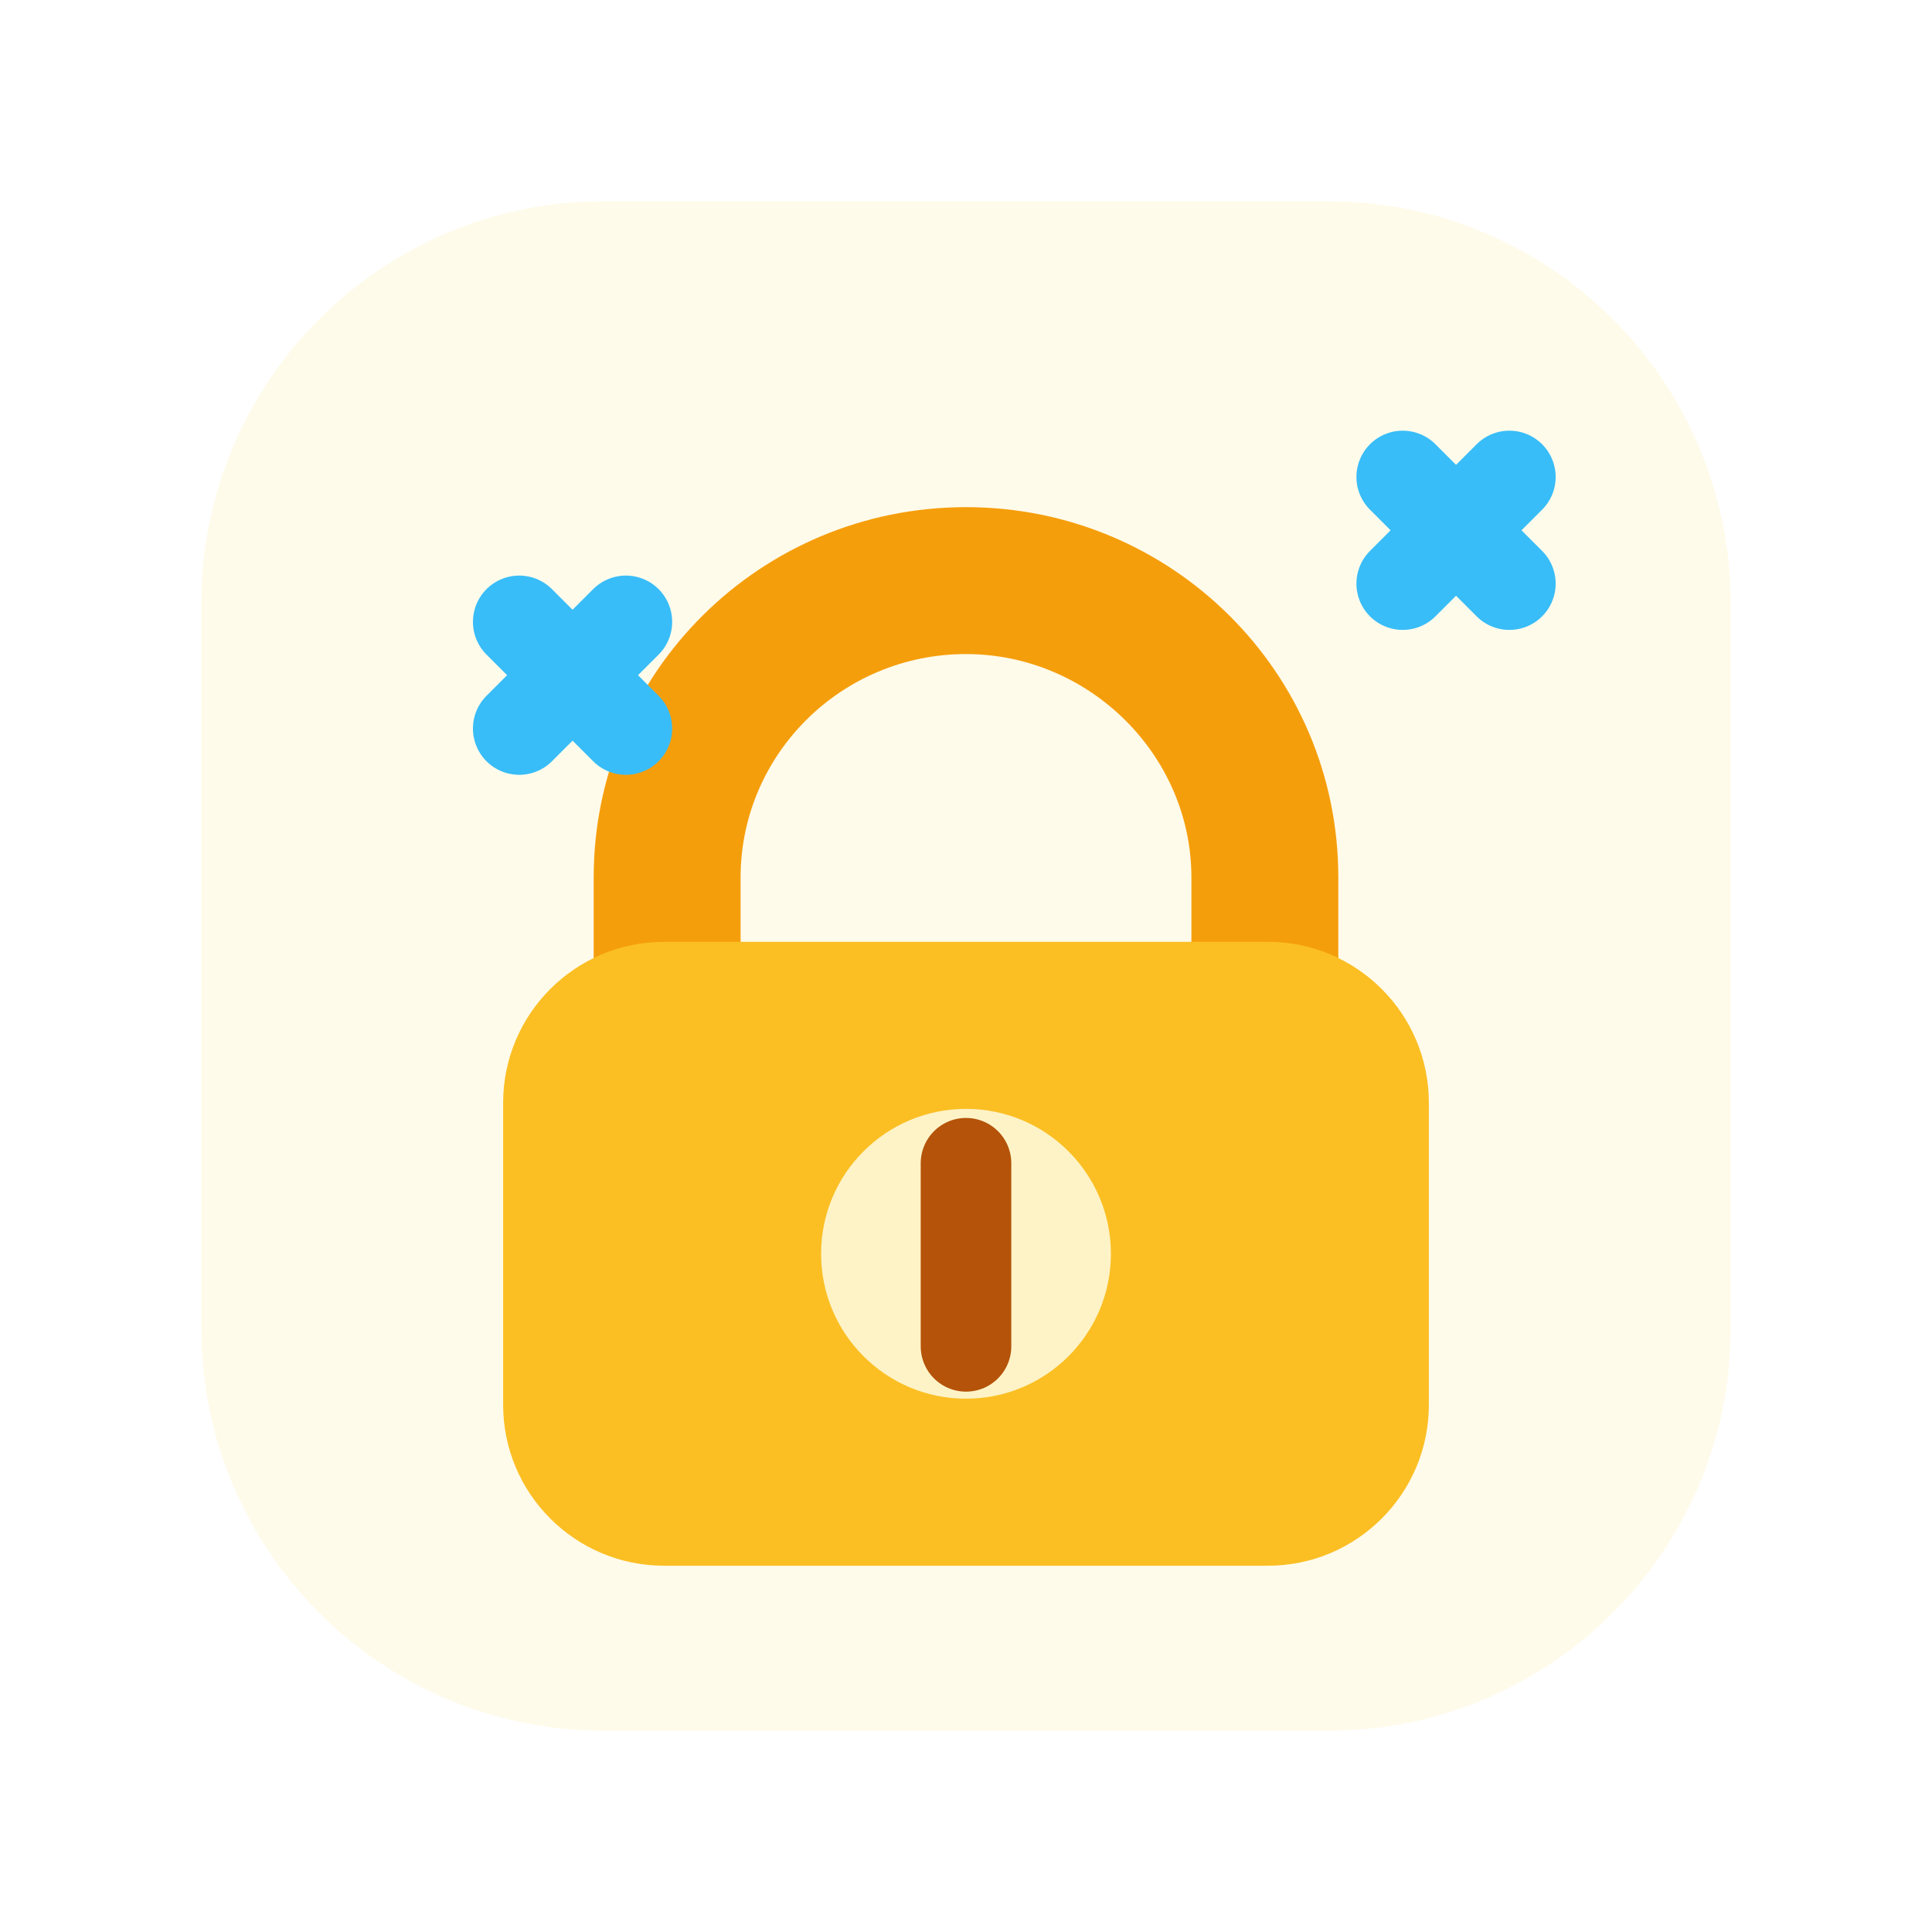
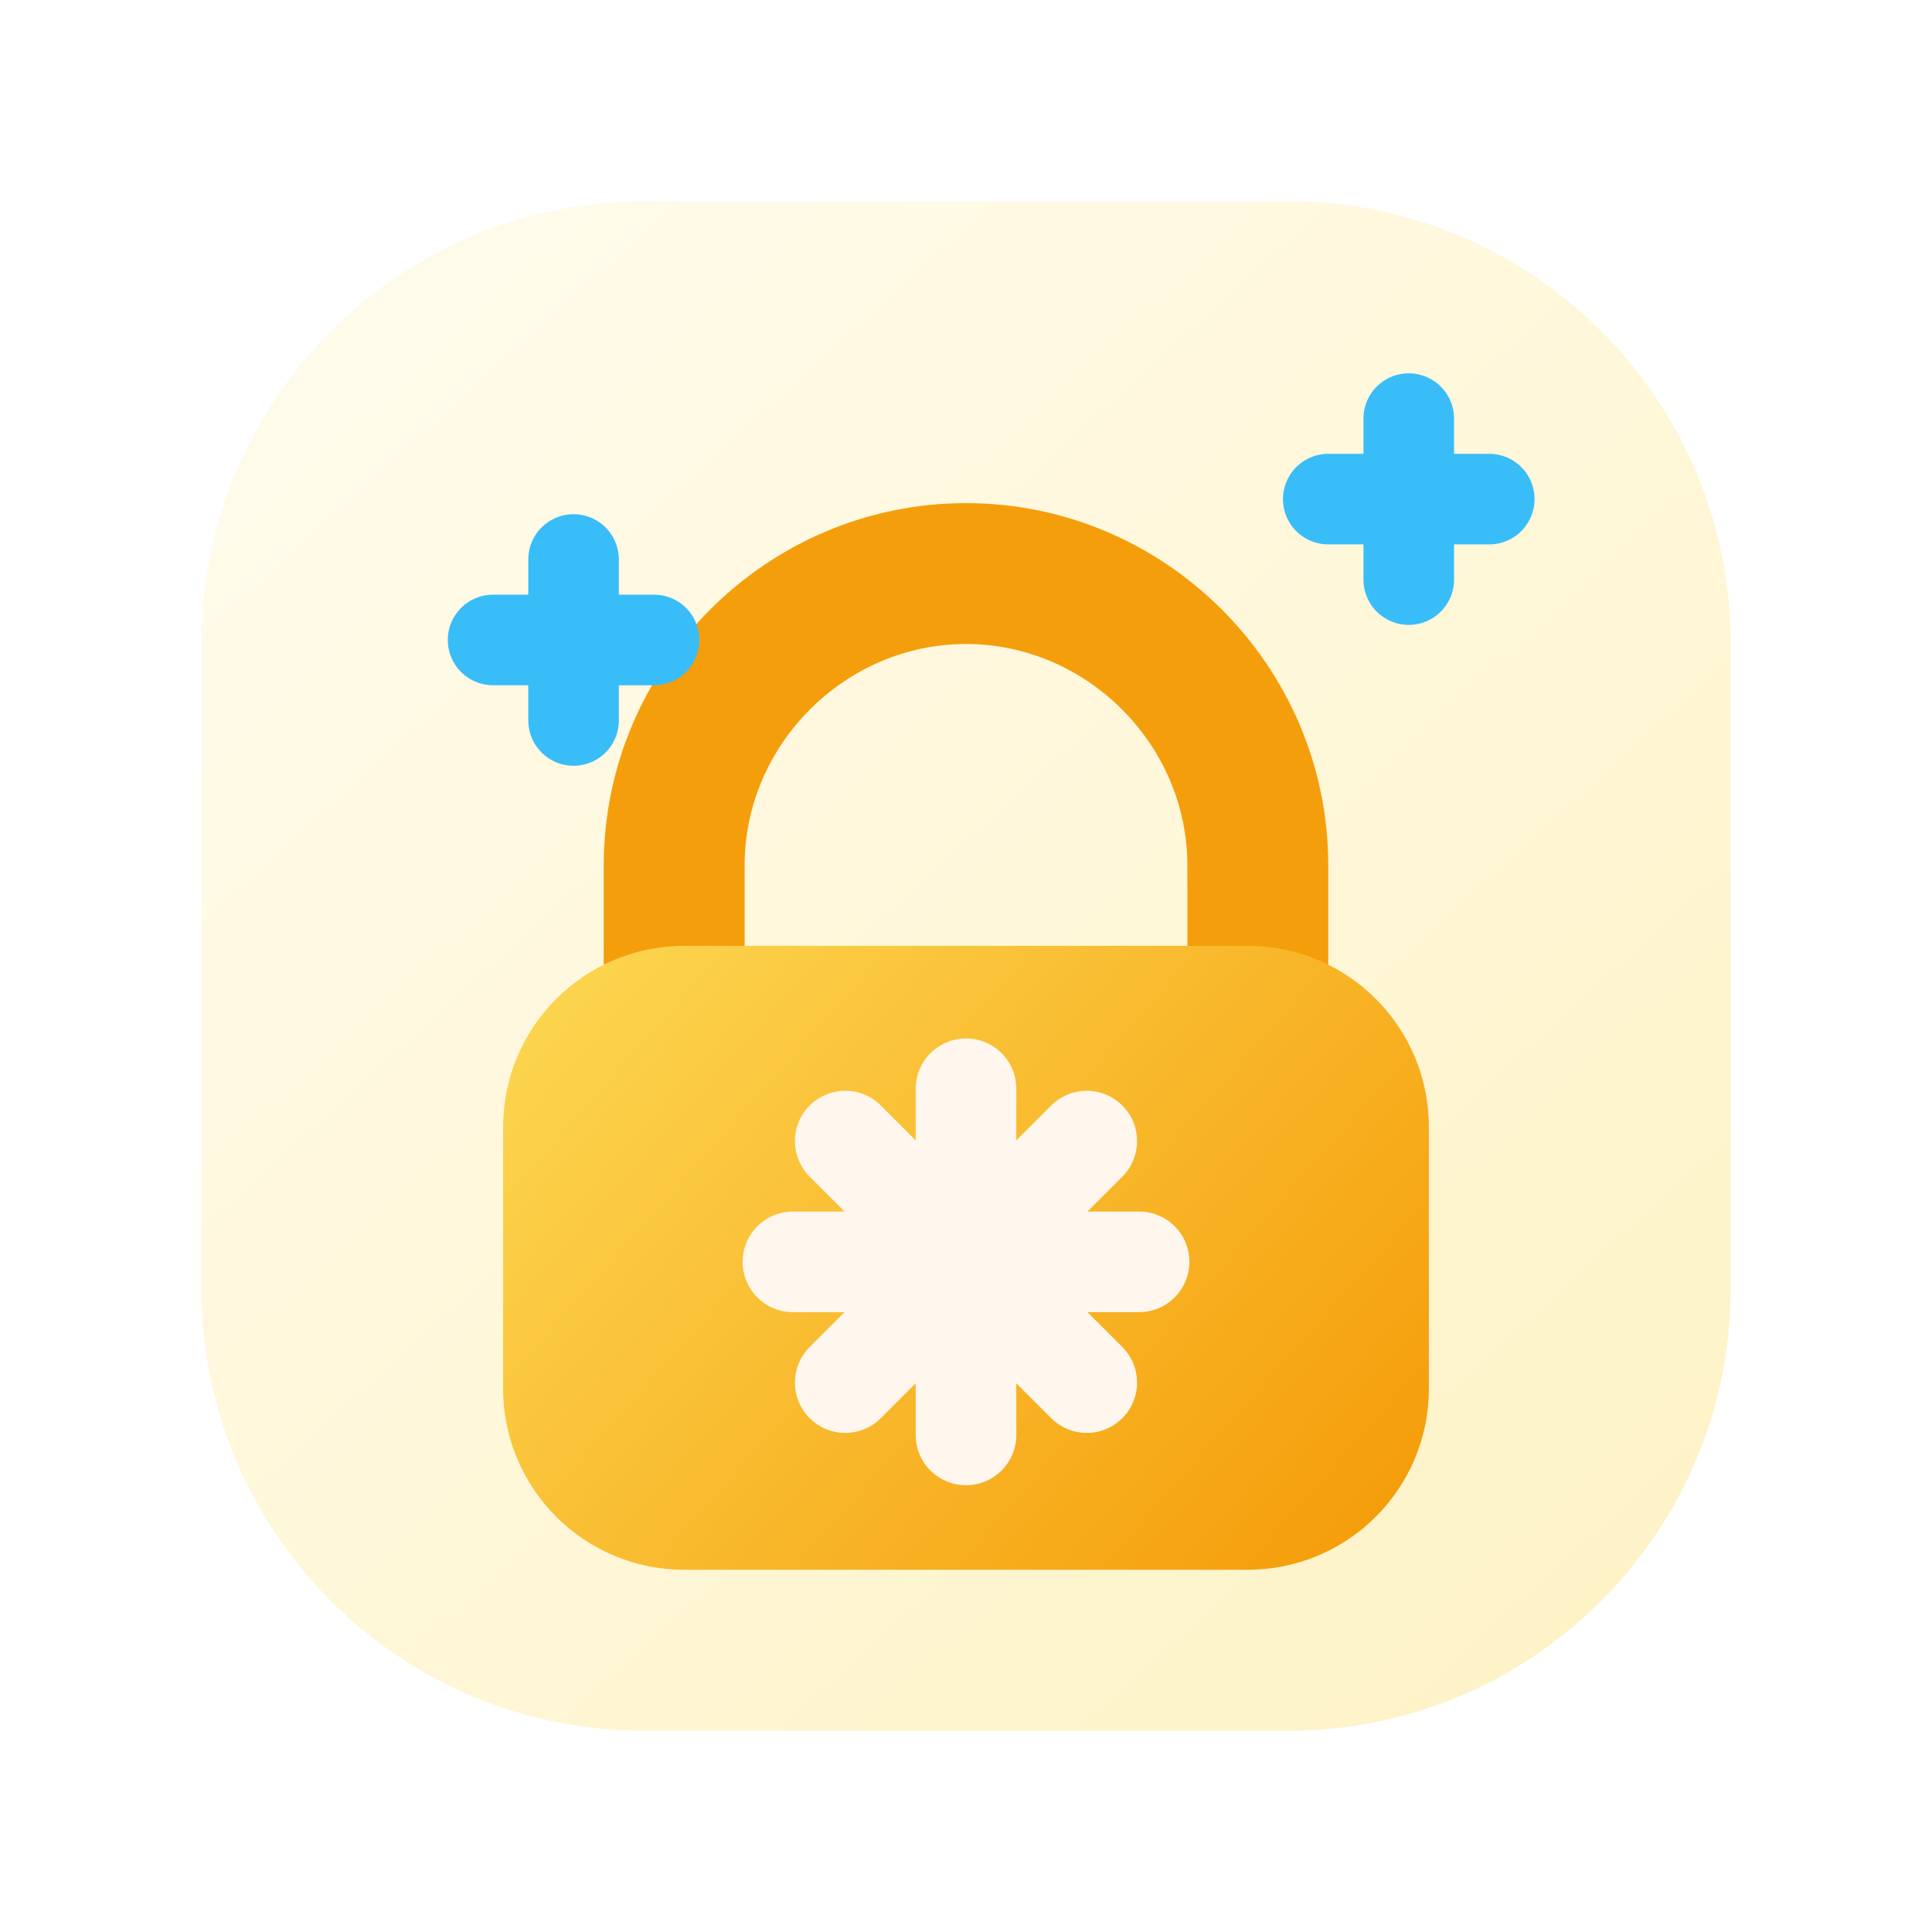
<svg xmlns="http://www.w3.org/2000/svg" width="96" height="96" viewBox="0 0 96 96" fill="none">
-   <rect x="10" y="10" width="76" height="76" rx="20" fill="#FFFBEB" />
-   <path d="M29.5 43.6C29.5 33.4 37.8 25.2 48 25.2C58.2 25.2 66.5 33.4 66.5 43.6V49.4H59.2V43.6C59.2 37.5 54.1 32.5 48 32.5C41.8 32.5 36.8 37.5 36.8 43.6V49.4H29.5V43.6Z" fill="#F59E0B" />
-   <rect x="25" y="46.8" width="46" height="31" rx="8" fill="#FBBF24" />
-   <circle cx="48" cy="62.3" r="7.2" fill="#FEF3C7" />
-   <path d="M48 57.8V66.9" stroke="#B45309" stroke-width="4.5" stroke-linecap="round" />
-   <path d="M25.8 30.9L31.1 36.2" stroke="#38BDF8" stroke-width="4.6" stroke-linecap="round" />
-   <path d="M31.1 30.9L25.8 36.2" stroke="#38BDF8" stroke-width="4.6" stroke-linecap="round" />
-   <path d="M69.7 23.7L75 29" stroke="#38BDF8" stroke-width="4.6" stroke-linecap="round" />
-   <path d="M75 23.7L69.7 29" stroke="#38BDF8" stroke-width="4.6" stroke-linecap="round" />
+   <rect x="10" y="10" width="76" height="76" rx="22" fill="url(#frozen-bg)" />
+   <path d="M30 43C30 33.1 38.1 25 48 25C57.9 25 66 33.1 66 43V49.4H59V43C59 37 54 32 48 32C42 32 37 37 37 43V49.4H30V43Z" fill="#F59E0B" />
+   <rect x="25" y="47" width="46" height="31" rx="9" fill="url(#frozen-lock)" />
+   <path d="M39.4 62.7H56.6" stroke="#FFF7ED" stroke-width="5" stroke-linecap="round" />
+   <path d="M48 54.1V71.3" stroke="#FFF7ED" stroke-width="5" stroke-linecap="round" />
+   <path d="M42 56.7L54 68.7" stroke="#FFF7ED" stroke-width="5" stroke-linecap="round" />
+   <path d="M54 56.7L42 68.7" stroke="#FFF7ED" stroke-width="5" stroke-linecap="round" />
+   <path d="M24.5 31.8H32.5" stroke="#38BDF8" stroke-width="4.5" stroke-linecap="round" />
+   <path d="M28.5 27.8V35.8" stroke="#38BDF8" stroke-width="4.5" stroke-linecap="round" />
+   <path d="M66 24.8H74" stroke="#38BDF8" stroke-width="4.5" stroke-linecap="round" />
+   <path d="M70 20.8V28.8" stroke="#38BDF8" stroke-width="4.5" stroke-linecap="round" />
+   <defs>
+     <linearGradient id="frozen-bg" x1="18" y1="16" x2="78" y2="82" gradientUnits="userSpaceOnUse">
+       <stop stop-color="#FFFBEB" />
+       <stop offset="1" stop-color="#FEF3C7" />
+     </linearGradient>
+     <linearGradient id="frozen-lock" x1="31" y1="47" x2="66" y2="78" gradientUnits="userSpaceOnUse">
+       <stop stop-color="#FCD34D" />
+       <stop offset="1" stop-color="#F59E0B" />
+     </linearGradient>
+   </defs>
</svg>
